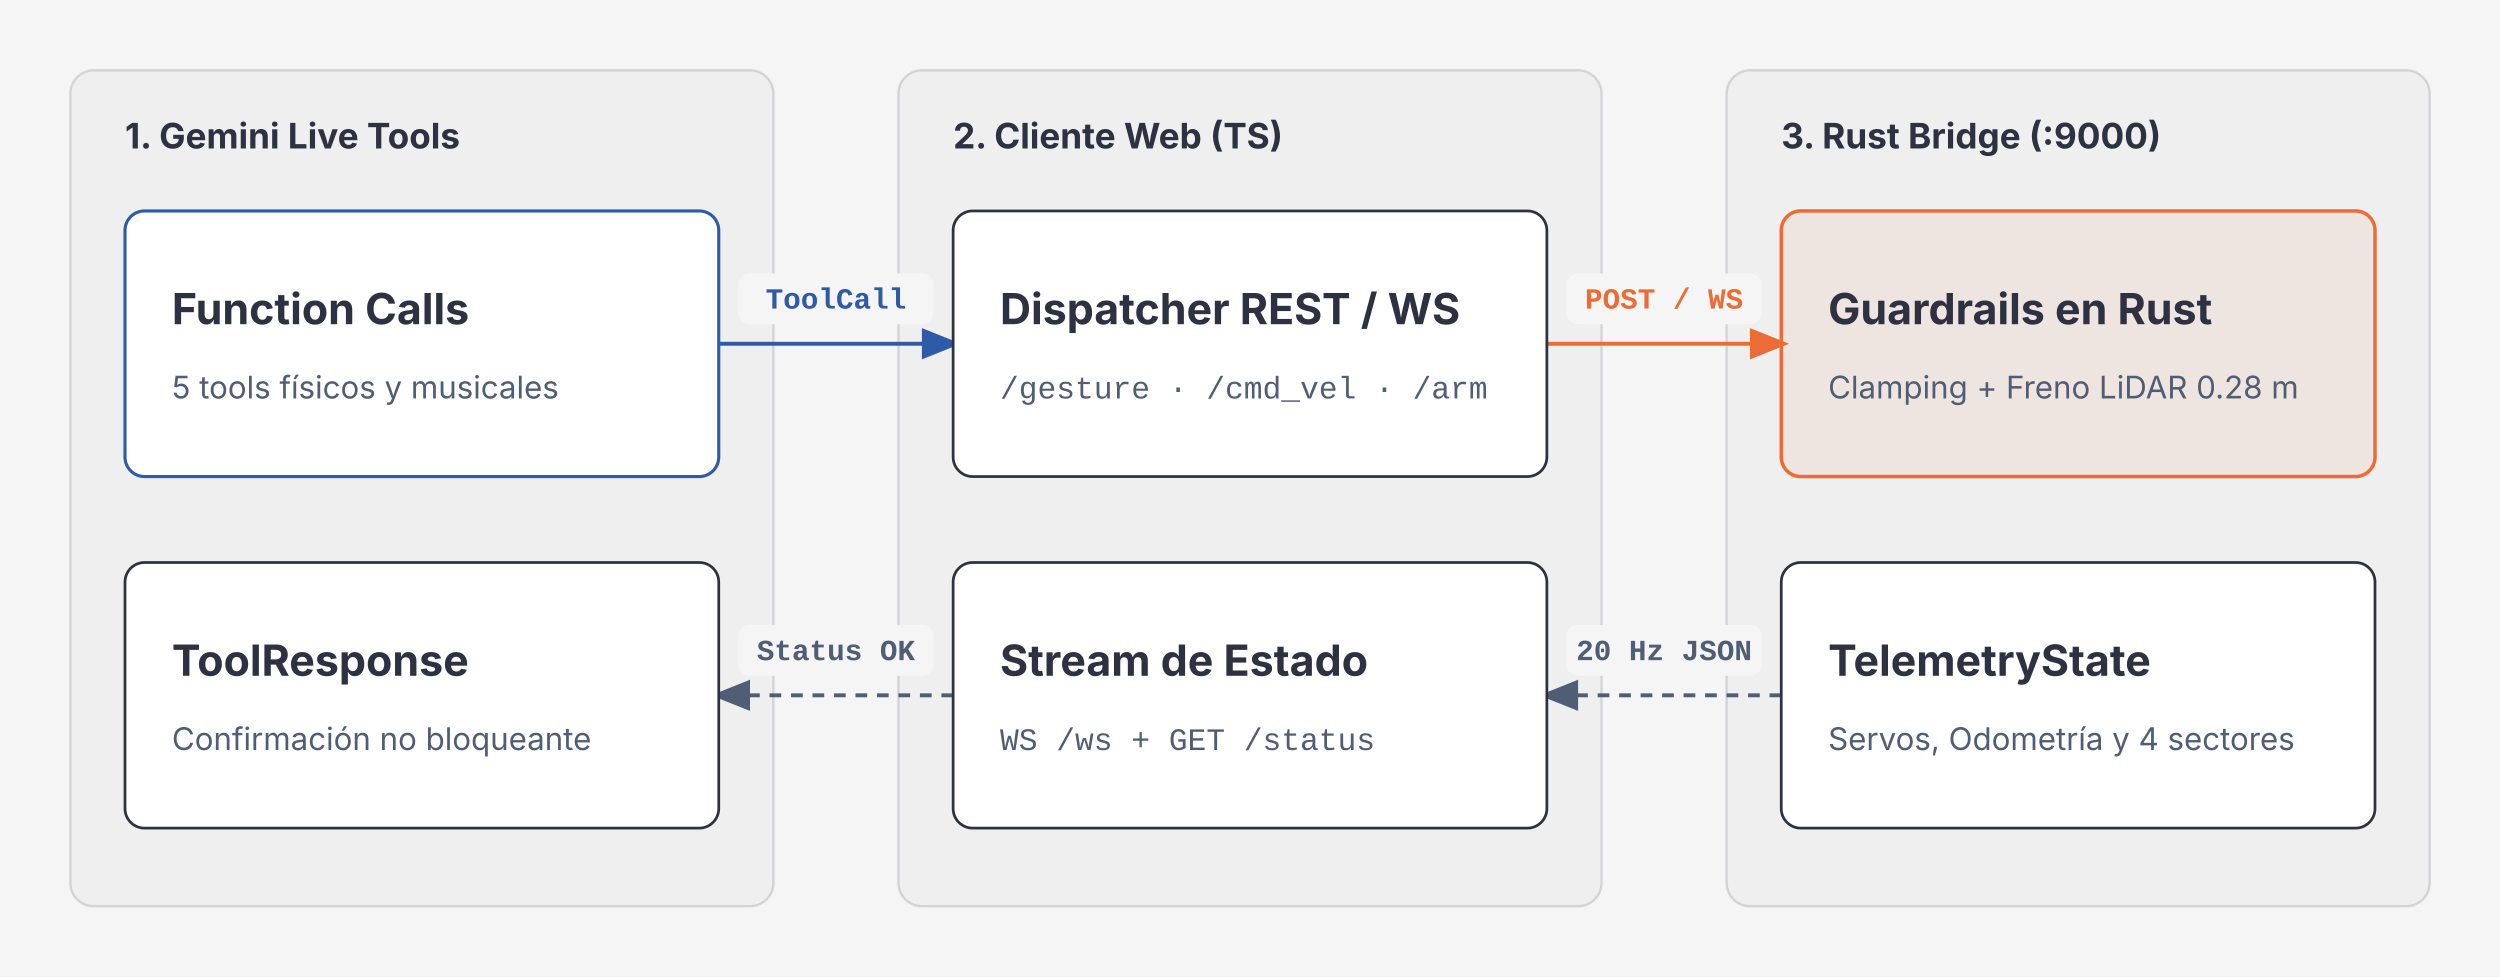
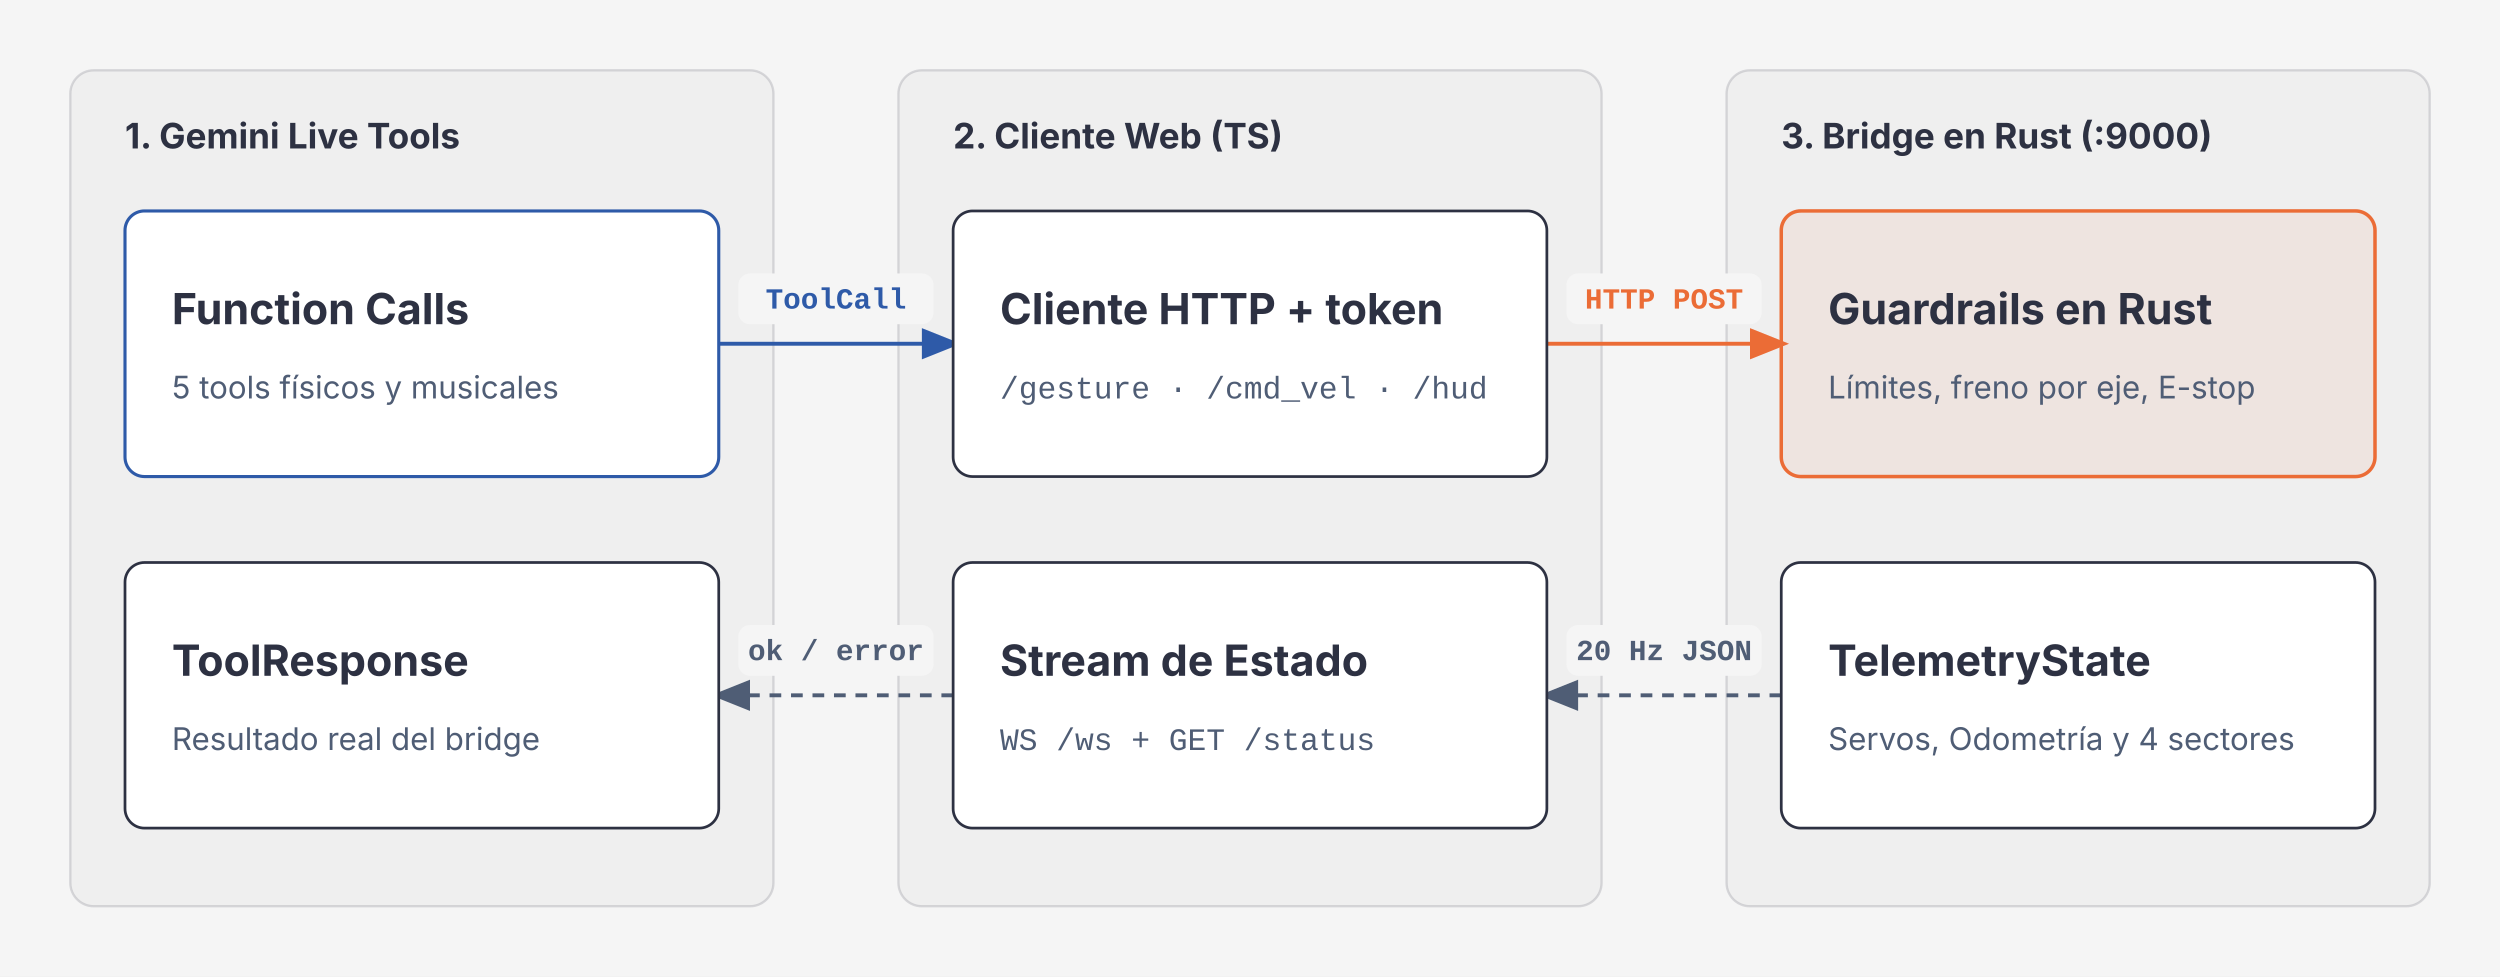
<svg xmlns="http://www.w3.org/2000/svg" viewBox="0 0 1280 500" role="img" aria-labelledby="api-flow-title api-flow-desc" id="api-flow-root">
  <defs>
    <style>
      #api-flow-root {
        font-family: 'Inter', -apple-system, BlinkMacSystemFont, 'Segoe UI', sans-serif;
        color: #2d3142;
      }
      .mono {
        font-family: 'SFMono-Regular', Consolas, 'Liberation Mono', monospace;
      }
    </style>
    <marker id="api-arrow" markerWidth="10" markerHeight="8" refX="8" refY="4" orient="auto">
      <polygon points="0 0, 10 4, 0 8" fill="#4f5d75" />
    </marker>
    <marker id="api-arrow-accent" markerWidth="10" markerHeight="8" refX="8" refY="4" orient="auto">
      <polygon points="0 0, 10 4, 0 8" fill="#eb6c36" />
    </marker>
    <marker id="api-arrow-blue" markerWidth="10" markerHeight="8" refX="8" refY="4" orient="auto">
      <polygon points="0 0, 10 4, 0 8" fill="#2e5aa8" />
    </marker>
  </defs>
  <rect width="100%" height="100%" fill="#f5f5f5" />
  <rect x="36" y="36" width="360" height="428" rx="12" fill="#2d3142" fill-opacity="0.03" stroke="#2d3142" stroke-opacity="0.16" stroke-width="1.2" />
  <text x="64" y="76" fill="#2d3142" font-size="18" font-weight="700">1. Gemini Live Tools</text>
  <rect x="460" y="36" width="360" height="428" rx="12" fill="#2d3142" fill-opacity="0.03" stroke="#2d3142" stroke-opacity="0.16" stroke-width="1.2" />
  <text x="488" y="76" fill="#2d3142" font-size="18" font-weight="700">2. Cliente Web (TS)</text>
  <rect x="884" y="36" width="360" height="428" rx="12" fill="#2d3142" fill-opacity="0.03" stroke="#2d3142" stroke-opacity="0.16" stroke-width="1.2" />
-   <text x="912" y="76" fill="#2d3142" font-size="18" font-weight="700">3. Rust Bridge (:9000)</text>
+   <text x="912" y="76" fill="#2d3142" font-size="18" font-weight="700">3. Bridge en Rust (:9000)</text>
  <line x1="368" y1="176" x2="488" y2="176" stroke="#2e5aa8" stroke-width="2" marker-end="url(#api-arrow-blue)" />
  <rect x="378" y="140" width="100" height="26" rx="6" fill="#f5f5f5" />
  <text x="428" y="158" fill="#2e5aa8" font-size="15" font-weight="700" class="mono" text-anchor="middle">ToolCall</text>
  <line x1="488" y1="356" x2="368" y2="356" stroke="#4f5d75" stroke-width="2" stroke-dasharray="6,5" marker-end="url(#api-arrow)" />
  <rect x="378" y="320" width="100" height="26" rx="6" fill="#f5f5f5" />
-   <text x="428" y="338" fill="#4f5d75" font-size="15" font-weight="700" class="mono" text-anchor="middle">Status OK</text>
+   <text x="428" y="338" fill="#4f5d75" font-size="15" font-weight="700" class="mono" text-anchor="middle">ok / error</text>
  <line x1="792" y1="176" x2="912" y2="176" stroke="#eb6c36" stroke-width="2" marker-end="url(#api-arrow-accent)" />
  <rect x="802" y="140" width="100" height="26" rx="6" fill="#f5f5f5" />
-   <text x="852" y="158" fill="#eb6c36" font-size="15" font-weight="700" class="mono" text-anchor="middle">POST / WS</text>
+   <text x="852" y="158" fill="#eb6c36" font-size="15" font-weight="700" class="mono" text-anchor="middle">HTTP POST</text>
  <line x1="912" y1="356" x2="792" y2="356" stroke="#4f5d75" stroke-width="2" stroke-dasharray="6,5" marker-end="url(#api-arrow)" />
  <rect x="802" y="320" width="100" height="26" rx="6" fill="#f5f5f5" />
  <text x="852" y="338" fill="#4f5d75" font-size="15" font-weight="700" class="mono" text-anchor="middle">20 Hz JSON</text>
  <rect x="64" y="108" width="304" height="136" rx="10" fill="#ffffff" stroke="#2e5aa8" stroke-width="1.6" />
  <text x="88" y="166" fill="#2d3142" font-size="22" font-weight="700">Function Calls</text>
  <text x="88" y="204" fill="#4f5d75" font-size="16">5 tools físicos y musicales</text>
  <rect x="64" y="288" width="304" height="136" rx="10" fill="#ffffff" stroke="#2d3142" stroke-width="1.4" />
  <text x="88" y="346" fill="#2d3142" font-size="22" font-weight="700">ToolResponse</text>
-   <text x="88" y="384" fill="#4f5d75" font-size="16">Confirmación no bloqueante</text>
+   <text x="88" y="384" fill="#4f5d75" font-size="16">Resultado real del bridge</text>
  <rect x="488" y="108" width="304" height="136" rx="10" fill="#ffffff" stroke="#2d3142" stroke-width="1.4" />
-   <text x="512" y="166" fill="#2d3142" font-size="22" font-weight="700">Dispatcher REST / WS</text>
-   <text x="512" y="204" fill="#4f5d75" font-size="16" class="mono">/gesture · /cmd_vel · /arm</text>
+   <text x="512" y="166" fill="#2d3142" font-size="22" font-weight="700">Cliente HTTP + token</text>
+   <text x="512" y="204" fill="#4f5d75" font-size="16" class="mono">/gesture · /cmd_vel · /hud</text>
  <rect x="488" y="288" width="304" height="136" rx="10" fill="#ffffff" stroke="#2d3142" stroke-width="1.4" />
  <text x="512" y="346" fill="#2d3142" font-size="22" font-weight="700">Stream de Estado</text>
  <text x="512" y="384" fill="#4f5d75" font-size="16" class="mono">WS /ws + GET /status</text>
  <rect x="912" y="108" width="304" height="136" rx="10" fill="#eb6c36" fill-opacity="0.08" stroke="#eb6c36" stroke-width="1.8" />
  <text x="936" y="166" fill="#2d3142" font-size="22" font-weight="700">Guardrails en Rust</text>
-   <text x="936" y="204" fill="#4f5d75" font-size="16">Clamping + Freno LiDAR 0.28 m</text>
+   <text x="936" y="204" fill="#4f5d75" font-size="16">Límites, freno por eje, E-stop</text>
  <rect x="912" y="288" width="304" height="136" rx="10" fill="#ffffff" stroke="#2d3142" stroke-width="1.4" />
  <text x="936" y="346" fill="#2d3142" font-size="22" font-weight="700">TelemetryState</text>
  <text x="936" y="384" fill="#4f5d75" font-size="16">Servos, Odometría y 4 sectores</text>
</svg>
